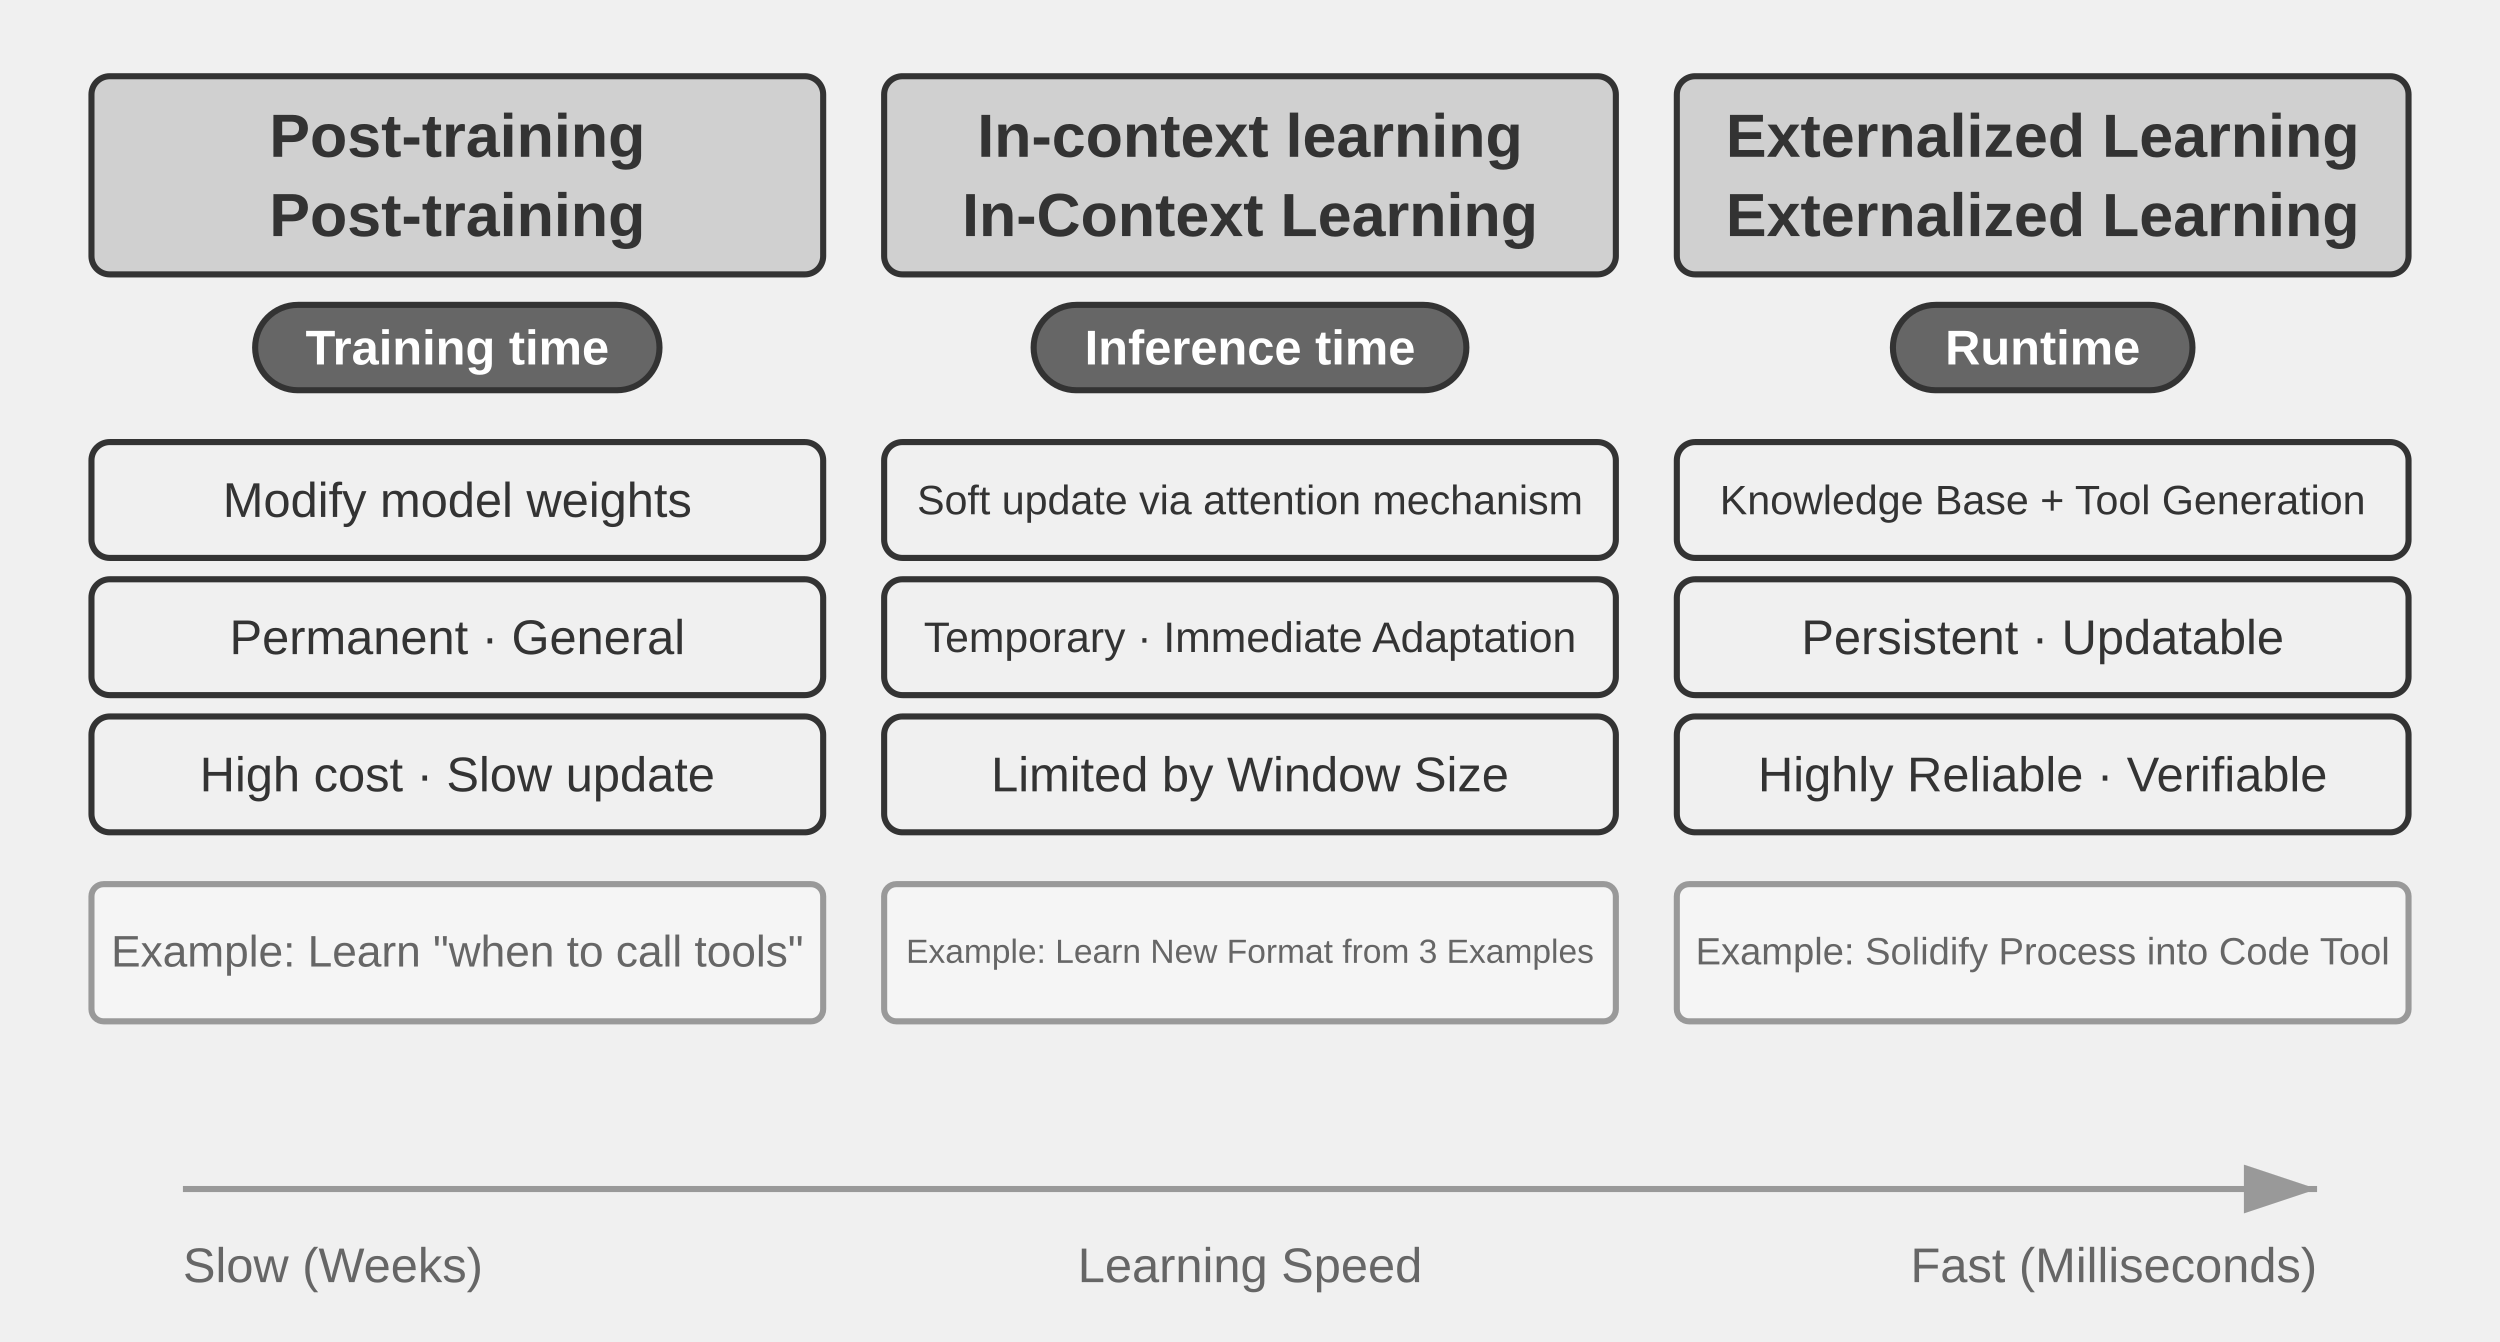
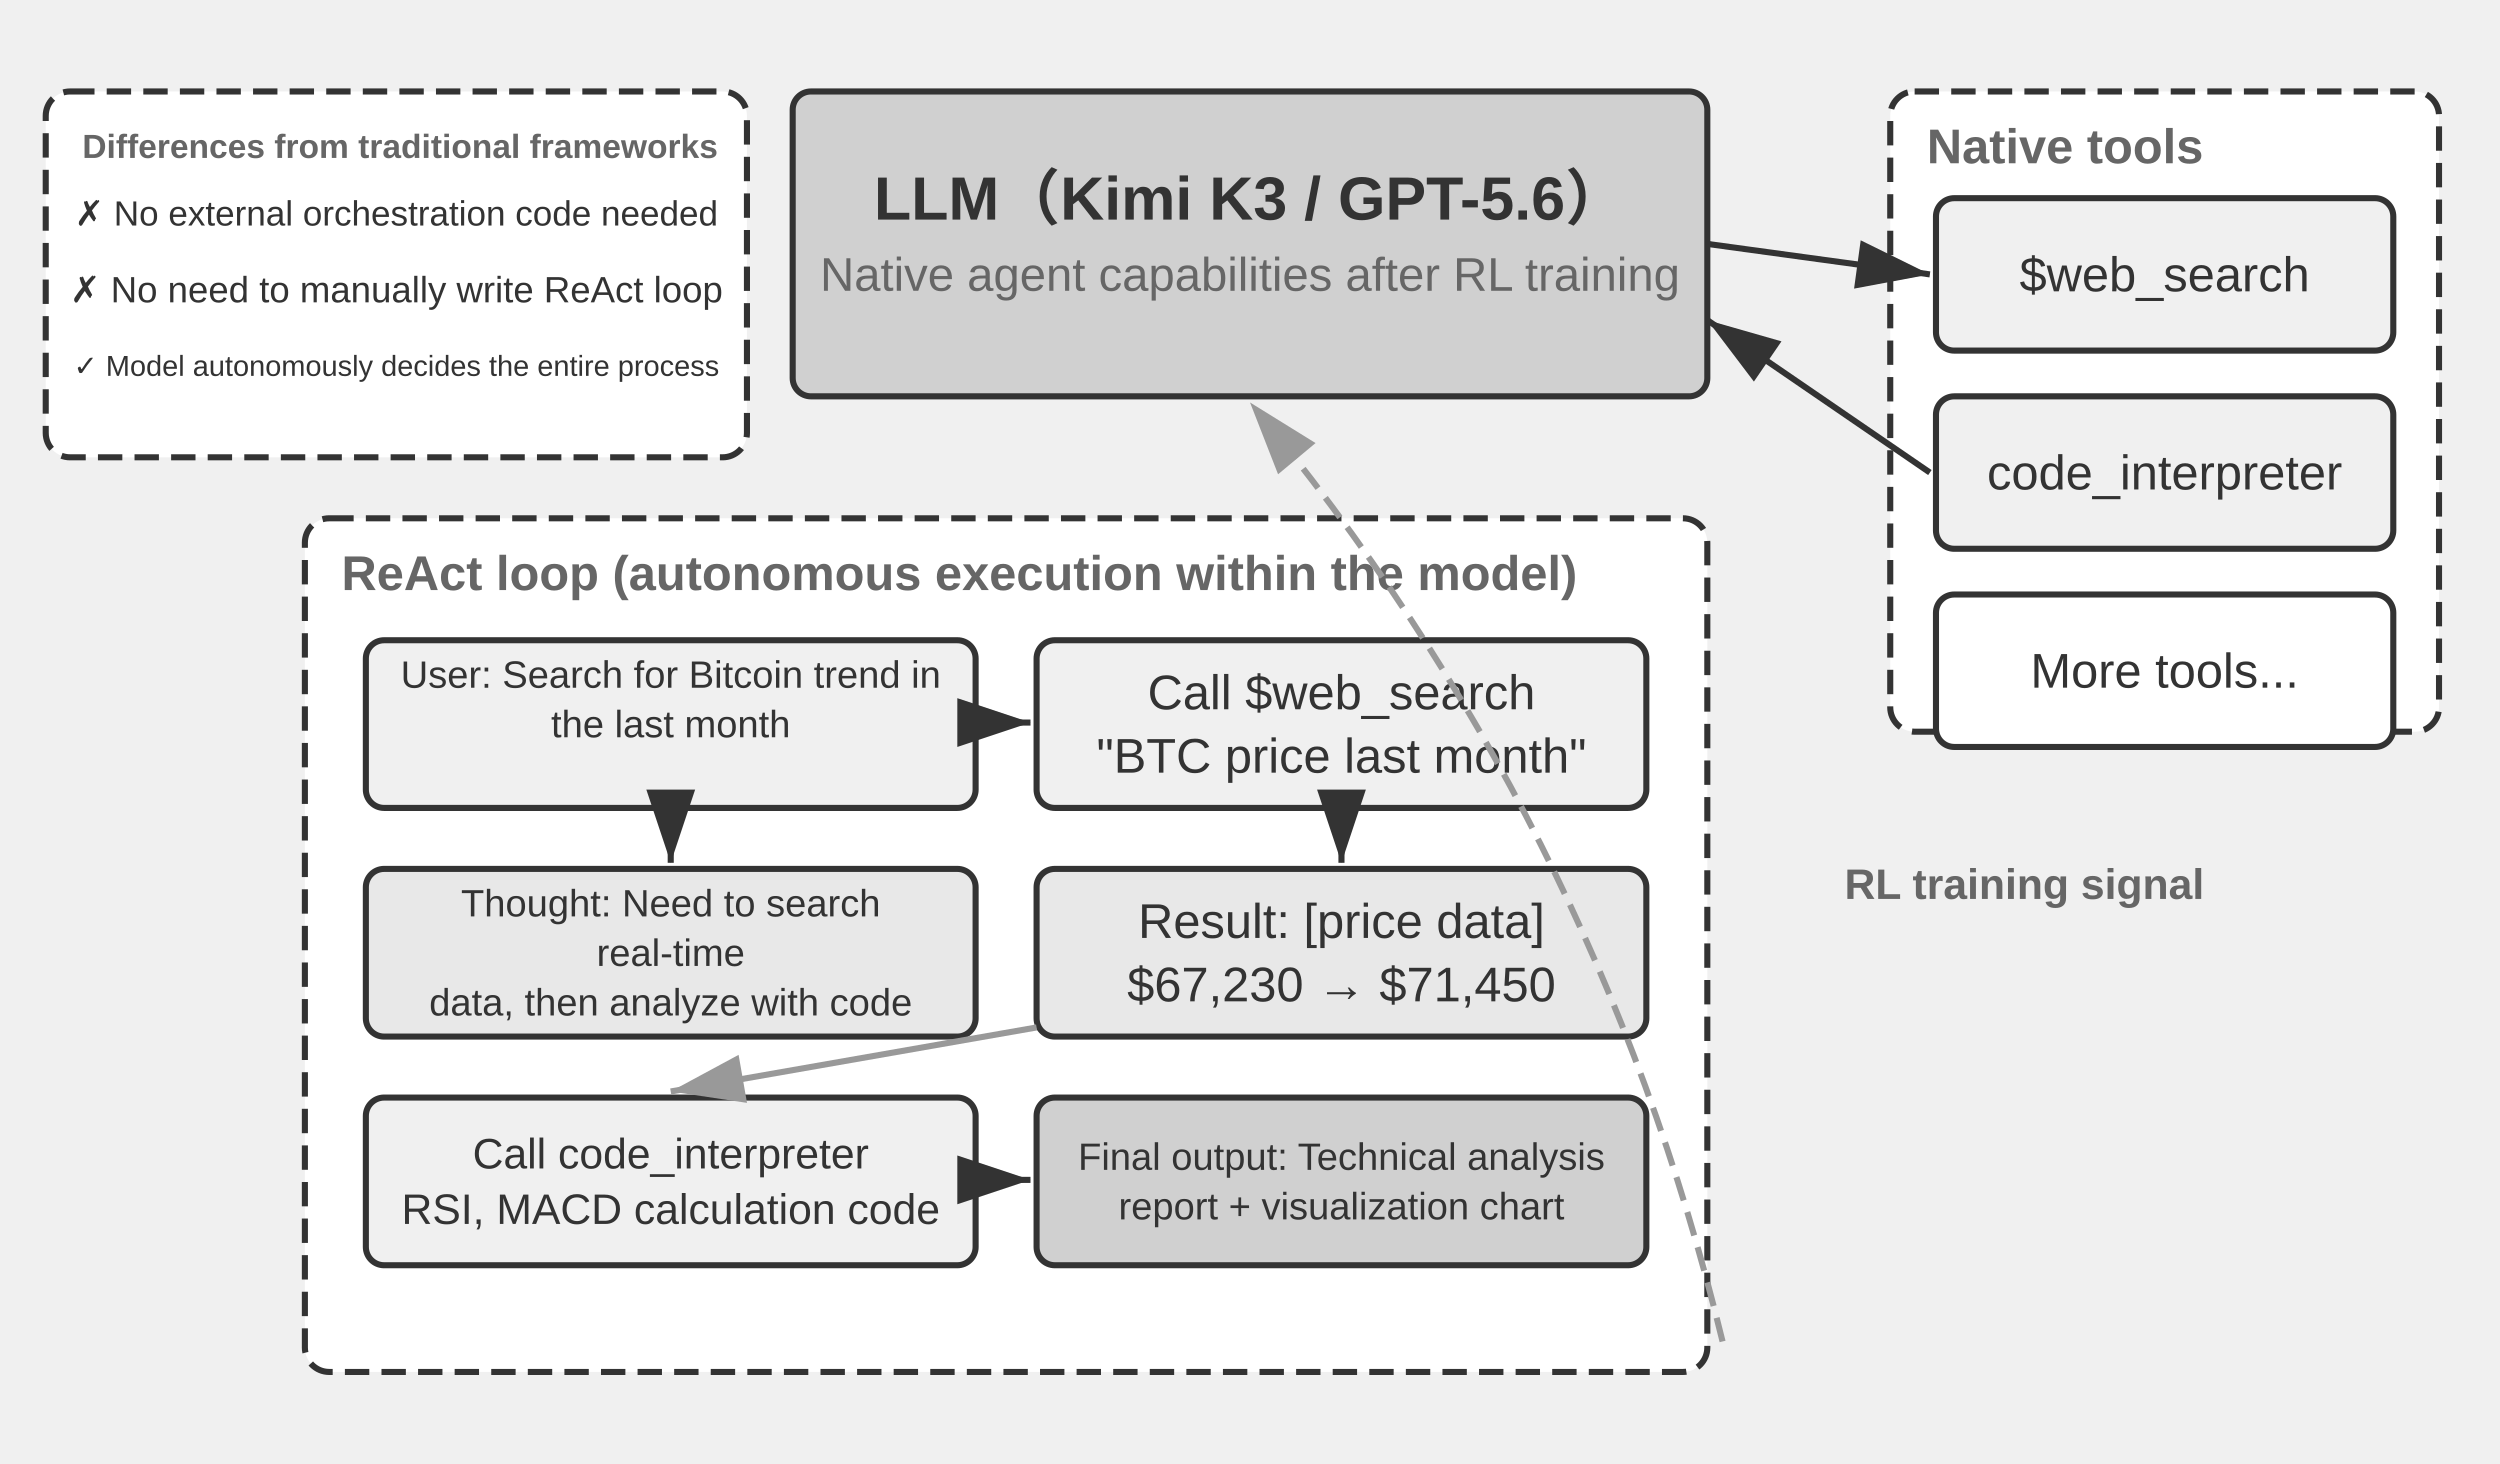
- <svg xmlns="http://www.w3.org/2000/svg" viewBox="0 40 820 440" width="820" height="440" style="background:#ffffff">
+ <svg xmlns="http://www.w3.org/2000/svg" viewBox="0 40 820 480" width="820" height="480" style="background:#ffffff">
  <defs>
    <marker id="ah" markerWidth="12" markerHeight="8" refX="12" refY="4" orient="auto">
      <polygon points="0 0, 12 4, 0 8" fill="#333333" />
    </marker>
    <marker id="ah-light" markerWidth="12" markerHeight="8" refX="12" refY="4" orient="auto">
      <polygon points="0 0, 12 4, 0 8" fill="#999999" />
    </marker>
  </defs>
-   <rect x="30.0" y="65" width="240" height="65" rx="6" fill="#d0d0d0" stroke="#333333" stroke-width="2" />
-   <text x="150.0" y="84.5" font-family="Arial, 'Helvetica Neue', Helvetica, 'PingFang SC', 'Microsoft YaHei', sans-serif" font-size="20" fill="#333333" text-anchor="middle" dominant-baseline="central" font-weight="bold">Post-training</text>
-   <text x="150.0" y="110.5" font-family="Arial, 'Helvetica Neue', Helvetica, 'PingFang SC', 'Microsoft YaHei', sans-serif" font-size="20" fill="#333333" text-anchor="middle" dominant-baseline="central" font-weight="bold">Post-training</text>
-   <rect x="83.688" y="140" width="132.625" height="28" rx="14" fill="#666666" stroke="#333333" stroke-width="2" />
-   <text x="150.0" y="154.0" font-family="Arial, 'Helvetica Neue', Helvetica, 'PingFang SC', 'Microsoft YaHei', sans-serif" font-size="16" fill="#ffffff" text-anchor="middle" dominant-baseline="central" font-weight="bold">Training time</text>
-   <rect x="30.0" y="185" width="240" height="38" rx="6" fill="#f0f0f0" stroke="#333333" stroke-width="2" />
-   <text x="150.0" y="204.0" font-family="Arial, 'Helvetica Neue', Helvetica, 'PingFang SC', 'Microsoft YaHei', sans-serif" font-size="16" fill="#333333" text-anchor="middle" dominant-baseline="central" font-weight="normal">Modify model weights</text>
-   <rect x="30.0" y="230" width="240" height="38" rx="6" fill="#f0f0f0" stroke="#333333" stroke-width="2" />
-   <text x="150.0" y="249.0" font-family="Arial, 'Helvetica Neue', Helvetica, 'PingFang SC', 'Microsoft YaHei', sans-serif" font-size="16" fill="#333333" text-anchor="middle" dominant-baseline="central" font-weight="normal">Permanent · General</text>
-   <rect x="30.0" y="275" width="240" height="38" rx="6" fill="#f0f0f0" stroke="#333333" stroke-width="2" />
-   <text x="150.0" y="294.0" font-family="Arial, 'Helvetica Neue', Helvetica, 'PingFang SC', 'Microsoft YaHei', sans-serif" font-size="16" fill="#333333" text-anchor="middle" dominant-baseline="central" font-weight="normal">High cost · Slow update</text>
-   <rect x="30.0" y="330" width="240" height="45" rx="4" fill="#f5f5f5" stroke="#999999" stroke-width="2" />
-   <text x="150.0" y="352" font-family="Arial, 'Helvetica Neue', Helvetica, 'PingFang SC', 'Microsoft YaHei', sans-serif" font-size="14.5" fill="#666666" text-anchor="middle" dominant-baseline="central" font-weight="normal">Example: Learn "when to call tools"</text>
-   <rect x="290.0" y="65" width="240" height="65" rx="6" fill="#d0d0d0" stroke="#333333" stroke-width="2" />
-   <text x="410.0" y="84.5" font-family="Arial, 'Helvetica Neue', Helvetica, 'PingFang SC', 'Microsoft YaHei', sans-serif" font-size="20" fill="#333333" text-anchor="middle" dominant-baseline="central" font-weight="bold">In-context learning</text>
-   <text x="410.0" y="110.5" font-family="Arial, 'Helvetica Neue', Helvetica, 'PingFang SC', 'Microsoft YaHei', sans-serif" font-size="20" fill="#333333" text-anchor="middle" dominant-baseline="central" font-weight="bold">In-Context Learning</text>
-   <rect x="339.031" y="140" width="141.938" height="28" rx="14" fill="#666666" stroke="#333333" stroke-width="2" />
-   <text x="410.0" y="154.0" font-family="Arial, 'Helvetica Neue', Helvetica, 'PingFang SC', 'Microsoft YaHei', sans-serif" font-size="16" fill="#ffffff" text-anchor="middle" dominant-baseline="central" font-weight="bold">Inference time</text>
-   <rect x="290.0" y="185" width="240" height="38" rx="6" fill="#f0f0f0" stroke="#333333" stroke-width="2" />
-   <text x="410.0" y="204.0" font-family="Arial, 'Helvetica Neue', Helvetica, 'PingFang SC', 'Microsoft YaHei', sans-serif" font-size="13.5" fill="#333333" text-anchor="middle" dominant-baseline="central" font-weight="normal">Soft update via attention mechanism</text>
-   <rect x="290.0" y="230" width="240" height="38" rx="6" fill="#f0f0f0" stroke="#333333" stroke-width="2" />
-   <text x="410.0" y="249.0" font-family="Arial, 'Helvetica Neue', Helvetica, 'PingFang SC', 'Microsoft YaHei', sans-serif" font-size="14.0" fill="#333333" text-anchor="middle" dominant-baseline="central" font-weight="normal">Temporary · Immediate Adaptation</text>
-   <rect x="290.0" y="275" width="240" height="38" rx="6" fill="#f0f0f0" stroke="#333333" stroke-width="2" />
-   <text x="410.0" y="294.0" font-family="Arial, 'Helvetica Neue', Helvetica, 'PingFang SC', 'Microsoft YaHei', sans-serif" font-size="16" fill="#333333" text-anchor="middle" dominant-baseline="central" font-weight="normal">Limited by Window Size</text>
-   <rect x="290.0" y="330" width="240" height="45" rx="4" fill="#f5f5f5" stroke="#999999" stroke-width="2" />
-   <text x="410.0" y="352" font-family="Arial, 'Helvetica Neue', Helvetica, 'PingFang SC', 'Microsoft YaHei', sans-serif" font-size="11" fill="#666666" text-anchor="middle" dominant-baseline="central" font-weight="normal">Example: Learn New Format from 3 Examples</text>
-   <rect x="550.0" y="65" width="240" height="65" rx="6" fill="#d0d0d0" stroke="#333333" stroke-width="2" />
-   <text x="670.0" y="84.5" font-family="Arial, 'Helvetica Neue', Helvetica, 'PingFang SC', 'Microsoft YaHei', sans-serif" font-size="20" fill="#333333" text-anchor="middle" dominant-baseline="central" font-weight="bold">Externalized Learning</text>
-   <text x="670.0" y="110.5" font-family="Arial, 'Helvetica Neue', Helvetica, 'PingFang SC', 'Microsoft YaHei', sans-serif" font-size="20" fill="#333333" text-anchor="middle" dominant-baseline="central" font-weight="bold">Externalized Learning</text>
-   <rect x="620.876" y="140" width="98.249" height="28" rx="14" fill="#666666" stroke="#333333" stroke-width="2" />
-   <text x="670.0" y="154.0" font-family="Arial, 'Helvetica Neue', Helvetica, 'PingFang SC', 'Microsoft YaHei', sans-serif" font-size="16" fill="#ffffff" text-anchor="middle" dominant-baseline="central" font-weight="bold">Runtime</text>
-   <rect x="550.0" y="185" width="240" height="38" rx="6" fill="#f0f0f0" stroke="#333333" stroke-width="2" />
-   <text x="670.0" y="204.0" font-family="Arial, 'Helvetica Neue', Helvetica, 'PingFang SC', 'Microsoft YaHei', sans-serif" font-size="13.5" fill="#333333" text-anchor="middle" dominant-baseline="central" font-weight="normal">Knowledge Base + Tool Generation</text>
-   <rect x="550.0" y="230" width="240" height="38" rx="6" fill="#f0f0f0" stroke="#333333" stroke-width="2" />
-   <text x="670.0" y="249.0" font-family="Arial, 'Helvetica Neue', Helvetica, 'PingFang SC', 'Microsoft YaHei', sans-serif" font-size="16" fill="#333333" text-anchor="middle" dominant-baseline="central" font-weight="normal">Persistent · Updatable</text>
-   <rect x="550.0" y="275" width="240" height="38" rx="6" fill="#f0f0f0" stroke="#333333" stroke-width="2" />
-   <text x="670.0" y="294.0" font-family="Arial, 'Helvetica Neue', Helvetica, 'PingFang SC', 'Microsoft YaHei', sans-serif" font-size="16" fill="#333333" text-anchor="middle" dominant-baseline="central" font-weight="normal">Highly Reliable · Verifiable</text>
-   <rect x="550.0" y="330" width="240" height="45" rx="4" fill="#f5f5f5" stroke="#999999" stroke-width="2" />
-   <text x="670.0" y="352" font-family="Arial, 'Helvetica Neue', Helvetica, 'PingFang SC', 'Microsoft YaHei', sans-serif" font-size="12.5" fill="#666666" text-anchor="middle" dominant-baseline="central" font-weight="normal">Example: Solidify Process into Code Tool</text>
-   <line x1="60" y1="430" x2="760" y2="430" stroke="#999999" stroke-width="2" marker-end="url(#ah-light)" />
-   <text x="60" y="455" font-family="Arial, 'Helvetica Neue', Helvetica, 'PingFang SC', 'Microsoft YaHei', sans-serif" font-size="16" fill="#666666" text-anchor="start" dominant-baseline="central" font-weight="normal">Slow (Weeks)</text>
-   <text x="410" y="455" font-family="Arial, 'Helvetica Neue', Helvetica, 'PingFang SC', 'Microsoft YaHei', sans-serif" font-size="16" fill="#666666" text-anchor="middle" dominant-baseline="central" font-weight="normal">Learning Speed</text>
-   <text x="760" y="455" font-family="Arial, 'Helvetica Neue', Helvetica, 'PingFang SC', 'Microsoft YaHei', sans-serif" font-size="16" fill="#666666" text-anchor="end" dominant-baseline="central" font-weight="normal">Fast (Milliseconds)</text>
+   <rect x="260" y="70" width="300" height="100" rx="6" fill="#d0d0d0" stroke="#333333" stroke-width="2" />
+   <text x="410" y="100" font-family="Arial, 'Helvetica Neue', Helvetica, 'PingFang SC', 'Microsoft YaHei', sans-serif" font-size="20" fill="#333333" text-anchor="middle" dominant-baseline="central" font-weight="bold">LLM（Kimi K3 / GPT-5.6）</text>
+   <text x="410" y="130" font-family="Arial, 'Helvetica Neue', Helvetica, 'PingFang SC', 'Microsoft YaHei', sans-serif" font-size="15.5" fill="#666666" text-anchor="middle" dominant-baseline="central" font-weight="normal">Native agent capabilities after RL training</text>
+   <rect x="620" y="70" width="180" height="210" rx="8" fill="#ffffff" stroke="#333333" stroke-width="2" stroke-dasharray="8,4" />
+   <text x="632" y="88" font-family="Arial, 'Helvetica Neue', Helvetica, 'PingFang SC', 'Microsoft YaHei', sans-serif" font-size="16" fill="#666666" text-anchor="start" dominant-baseline="central" font-weight="bold">Native tools</text>
+   <rect x="635" y="105" width="150" height="50" rx="6" fill="#f0f0f0" stroke="#333333" stroke-width="2" />
+   <text x="710.0" y="130.0" font-family="Arial, 'Helvetica Neue', Helvetica, 'PingFang SC', 'Microsoft YaHei', sans-serif" font-size="16" fill="#333333" text-anchor="middle" dominant-baseline="central" font-weight="normal">$web_search</text>
+   <rect x="635" y="170" width="150" height="50" rx="6" fill="#f0f0f0" stroke="#333333" stroke-width="2" />
+   <text x="710.0" y="195.0" font-family="Arial, 'Helvetica Neue', Helvetica, 'PingFang SC', 'Microsoft YaHei', sans-serif" font-size="16" fill="#333333" text-anchor="middle" dominant-baseline="central" font-weight="normal">code_interpreter</text>
+   <rect x="635" y="235" width="150" height="50" rx="6" fill="#ffffff" stroke="#333333" stroke-width="2" />
+   <text x="710.0" y="260.0" font-family="Arial, 'Helvetica Neue', Helvetica, 'PingFang SC', 'Microsoft YaHei', sans-serif" font-size="16" fill="#333333" text-anchor="middle" dominant-baseline="central" font-weight="normal">More tools...</text>
+   <line x1="560" y1="120" x2="633" y2="130" stroke="#333333" stroke-width="2" marker-end="url(#ah)" />
+   <line x1="633" y1="195" x2="560" y2="145" stroke="#333333" stroke-width="2" marker-end="url(#ah)" />
+   <rect x="100" y="210" width="460" height="280" rx="8" fill="#ffffff" stroke="#333333" stroke-width="2" stroke-dasharray="8,4" />
+   <text x="112" y="228" font-family="Arial, 'Helvetica Neue', Helvetica, 'PingFang SC', 'Microsoft YaHei', sans-serif" font-size="16" fill="#666666" text-anchor="start" dominant-baseline="central" font-weight="bold">ReAct loop (autonomous execution within the model)</text>
+   <rect x="120" y="250" width="200" height="55" rx="6" fill="#f0f0f0" stroke="#333333" stroke-width="2" />
+   <text x="220.0" y="261.25" font-family="Arial, 'Helvetica Neue', Helvetica, 'PingFang SC', 'Microsoft YaHei', sans-serif" font-size="12.5" fill="#333333" text-anchor="middle" dominant-baseline="central" font-weight="normal">User: Search for Bitcoin trend in</text>
+   <text x="220.0" y="277.5" font-family="Arial, 'Helvetica Neue', Helvetica, 'PingFang SC', 'Microsoft YaHei', sans-serif" font-size="12.5" fill="#333333" text-anchor="middle" dominant-baseline="central" font-weight="normal">the last month</text>
+   <text x="220.0" y="293.75" font-family="Arial, 'Helvetica Neue', Helvetica, 'PingFang SC', 'Microsoft YaHei', sans-serif" font-size="12.5" fill="#333333" text-anchor="middle" dominant-baseline="central" font-weight="normal" />
+   <rect x="120" y="325" width="200" height="55" rx="6" fill="#e8e8e8" stroke="#333333" stroke-width="2" />
+   <text x="220.0" y="336.25" font-family="Arial, 'Helvetica Neue', Helvetica, 'PingFang SC', 'Microsoft YaHei', sans-serif" font-size="12.5" fill="#333333" text-anchor="middle" dominant-baseline="central" font-weight="normal">Thought: Need to search</text>
+   <text x="220.0" y="352.5" font-family="Arial, 'Helvetica Neue', Helvetica, 'PingFang SC', 'Microsoft YaHei', sans-serif" font-size="12.5" fill="#333333" text-anchor="middle" dominant-baseline="central" font-weight="normal">real-time</text>
+   <text x="220.0" y="368.75" font-family="Arial, 'Helvetica Neue', Helvetica, 'PingFang SC', 'Microsoft YaHei', sans-serif" font-size="12.5" fill="#333333" text-anchor="middle" dominant-baseline="central" font-weight="normal">data, then analyze with code</text>
+   <line x1="220" y1="307" x2="220" y2="323" stroke="#333333" stroke-width="2" marker-end="url(#ah)" />
+   <rect x="340" y="250" width="200" height="55" rx="6" fill="#f0f0f0" stroke="#333333" stroke-width="2" />
+   <text x="440.0" y="267.1" font-family="Arial, 'Helvetica Neue', Helvetica, 'PingFang SC', 'Microsoft YaHei', sans-serif" font-size="16" fill="#333333" text-anchor="middle" dominant-baseline="central" font-weight="normal">Call $web_search</text>
+   <text x="440.0" y="287.9" font-family="Arial, 'Helvetica Neue', Helvetica, 'PingFang SC', 'Microsoft YaHei', sans-serif" font-size="16" fill="#333333" text-anchor="middle" dominant-baseline="central" font-weight="normal">"BTC price last month"</text>
+   <line x1="322" y1="277" x2="338" y2="277" stroke="#333333" stroke-width="2" marker-end="url(#ah)" />
+   <rect x="340" y="325" width="200" height="55" rx="6" fill="#e8e8e8" stroke="#333333" stroke-width="2" />
+   <text x="440.0" y="342.1" font-family="Arial, 'Helvetica Neue', Helvetica, 'PingFang SC', 'Microsoft YaHei', sans-serif" font-size="16" fill="#333333" text-anchor="middle" dominant-baseline="central" font-weight="normal">Result: [price data]</text>
+   <text x="440.0" y="362.9" font-family="Arial, 'Helvetica Neue', Helvetica, 'PingFang SC', 'Microsoft YaHei', sans-serif" font-size="16" fill="#333333" text-anchor="middle" dominant-baseline="central" font-weight="normal">$67,230 → $71,450</text>
+   <line x1="440" y1="307" x2="440" y2="323" stroke="#333333" stroke-width="2" marker-end="url(#ah)" />
+   <rect x="120" y="400" width="200" height="55" rx="6" fill="#f0f0f0" stroke="#333333" stroke-width="2" />
+   <text x="220.0" y="418.4" font-family="Arial, 'Helvetica Neue', Helvetica, 'PingFang SC', 'Microsoft YaHei', sans-serif" font-size="14.0" fill="#333333" text-anchor="middle" dominant-baseline="central" font-weight="normal">Call code_interpreter</text>
+   <text x="220.0" y="436.6" font-family="Arial, 'Helvetica Neue', Helvetica, 'PingFang SC', 'Microsoft YaHei', sans-serif" font-size="14.0" fill="#333333" text-anchor="middle" dominant-baseline="central" font-weight="normal">RSI, MACD calculation code</text>
+   <line x1="340" y1="377" x2="220" y2="398" stroke="#999999" stroke-width="2" marker-end="url(#ah-light)" />
+   <rect x="340" y="400" width="200" height="55" rx="6" fill="#d0d0d0" stroke="#333333" stroke-width="2" />
+   <text x="440.0" y="419.375" font-family="Arial, 'Helvetica Neue', Helvetica, 'PingFang SC', 'Microsoft YaHei', sans-serif" font-size="12.5" fill="#333333" text-anchor="middle" dominant-baseline="central" font-weight="normal">Final output: Technical analysis</text>
+   <text x="440.0" y="435.625" font-family="Arial, 'Helvetica Neue', Helvetica, 'PingFang SC', 'Microsoft YaHei', sans-serif" font-size="12.5" fill="#333333" text-anchor="middle" dominant-baseline="central" font-weight="normal">report + visualization chart</text>
+   <line x1="322" y1="427" x2="338" y2="427" stroke="#333333" stroke-width="2" marker-end="url(#ah)" />
+   <path d="M 565,480 Q 523.231,308.019 410,172" fill="none" stroke="#999999" stroke-width="2" stroke-dasharray="8,4" marker-end="url(#ah-light)" />
+   <text x="605" y="330" font-family="Arial, 'Helvetica Neue', Helvetica, 'PingFang SC', 'Microsoft YaHei', sans-serif" font-size="14" fill="#666666" text-anchor="start" dominant-baseline="central" font-weight="bold">RL training signal</text>
+   <rect x="15" y="70" width="230" height="120" rx="8" fill="#ffffff" stroke="#333333" stroke-width="2" stroke-dasharray="8,4" />
+   <text x="27" y="88" font-family="Arial, 'Helvetica Neue', Helvetica, 'PingFang SC', 'Microsoft YaHei', sans-serif" font-size="11.0" fill="#666666" text-anchor="start" dominant-baseline="central" font-weight="bold">Differences from traditional frameworks</text>
+   <text x="130" y="110" font-family="Arial, 'Helvetica Neue', Helvetica, 'PingFang SC', 'Microsoft YaHei', sans-serif" font-size="11.5" fill="#333333" text-anchor="middle" dominant-baseline="central" font-weight="normal">✗ No external orchestration code needed</text>
+   <text x="130" y="135" font-family="Arial, 'Helvetica Neue', Helvetica, 'PingFang SC', 'Microsoft YaHei', sans-serif" font-size="12" fill="#333333" text-anchor="middle" dominant-baseline="central" font-weight="normal">✗ No need to manually write ReAct loop</text>
+   <text x="130" y="160" font-family="Arial, 'Helvetica Neue', Helvetica, 'PingFang SC', 'Microsoft YaHei', sans-serif" font-size="9.5" fill="#333333" text-anchor="middle" dominant-baseline="central" font-weight="normal">✓ Model autonomously decides the entire process</text>
</svg>
